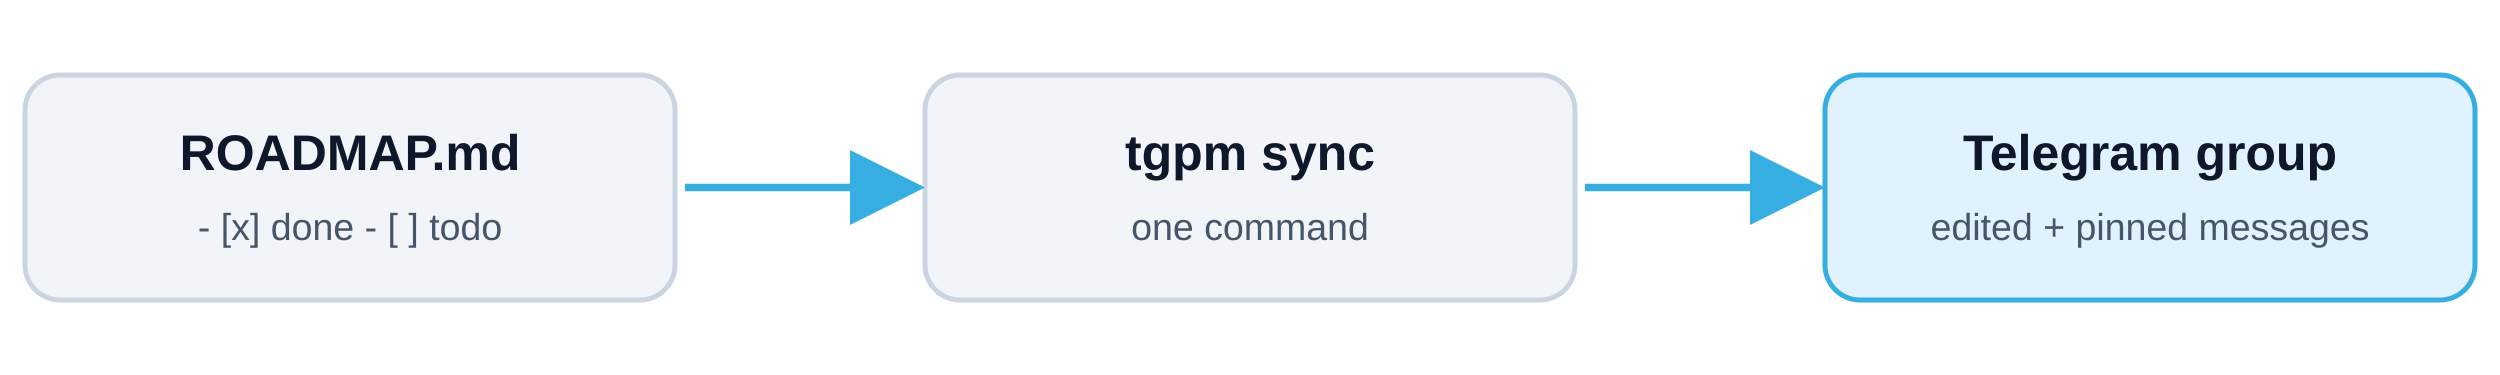
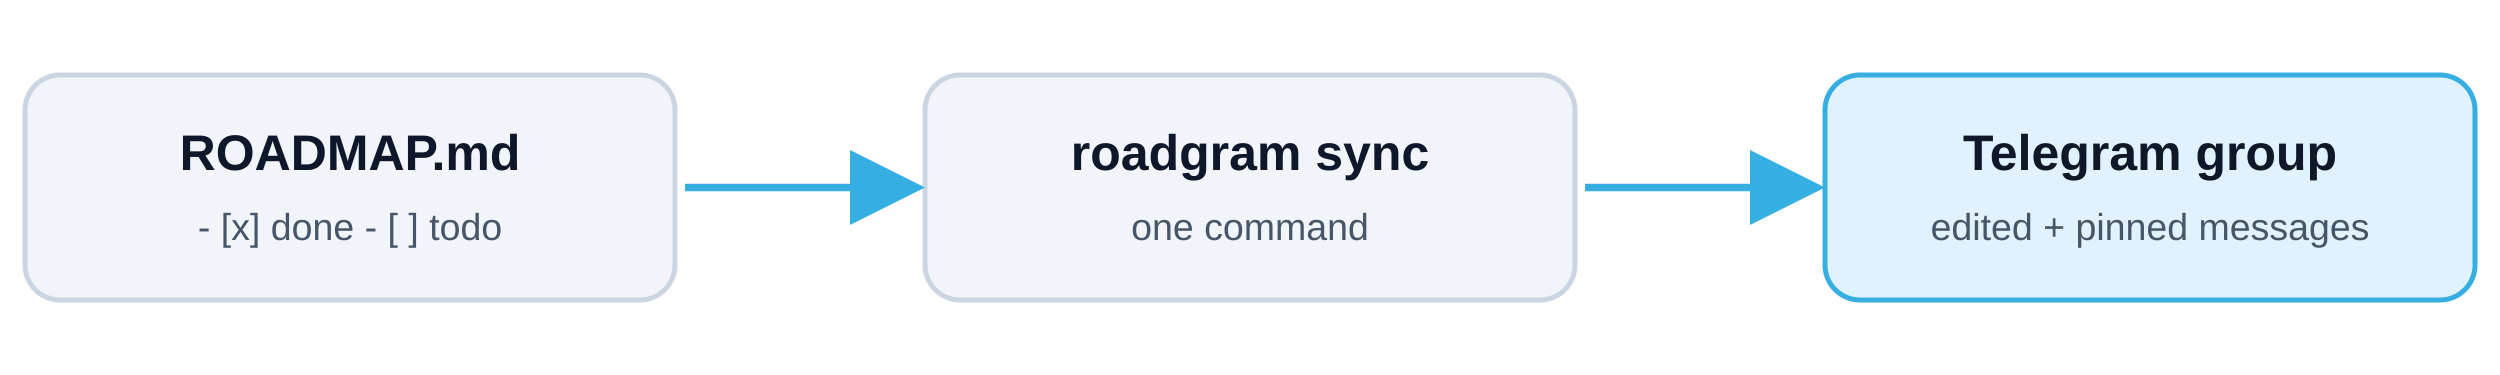
<svg xmlns="http://www.w3.org/2000/svg" width="1000" height="150" viewBox="0 0 1000 150" font-family="Segoe UI, Tahoma, Arial, sans-serif">
  <defs>
    <marker id="a" markerWidth="10" markerHeight="10" refX="8" refY="5" orient="auto">
      <path d="M0 0 L10 5 L0 10 z" fill="#37aee2" />
    </marker>
  </defs>
  <g fill="#f1f5f9" stroke="#cbd5e1" stroke-width="2">
    <rect x="10" y="30" width="260" height="90" rx="14" />
    <rect x="370" y="30" width="260" height="90" rx="14" />
    <rect x="730" y="30" width="260" height="90" rx="14" fill="#e0f2fe" stroke="#37aee2" />
  </g>
  <g fill="#0f172a" text-anchor="middle">
    <text x="140" y="68" font-size="20" font-weight="700">ROADMAP.md</text>
    <text x="140" y="96" font-size="15" fill="#475569">- [x] done  - [ ] todo</text>
-     <text x="500" y="68" font-size="20" font-weight="700">tgpm sync</text>
+     <text x="500" y="68" font-size="20" font-weight="700">roadgram sync</text>
    <text x="500" y="96" font-size="15" fill="#475569">one command</text>
    <text x="860" y="68" font-size="20" font-weight="700">Telegram group</text>
    <text x="860" y="96" font-size="15" fill="#475569">edited + pinned messages</text>
  </g>
  <g stroke="#37aee2" stroke-width="3" marker-end="url(#a)">
    <line x1="274" y1="75" x2="364" y2="75" />
    <line x1="634" y1="75" x2="724" y2="75" />
  </g>
</svg>
